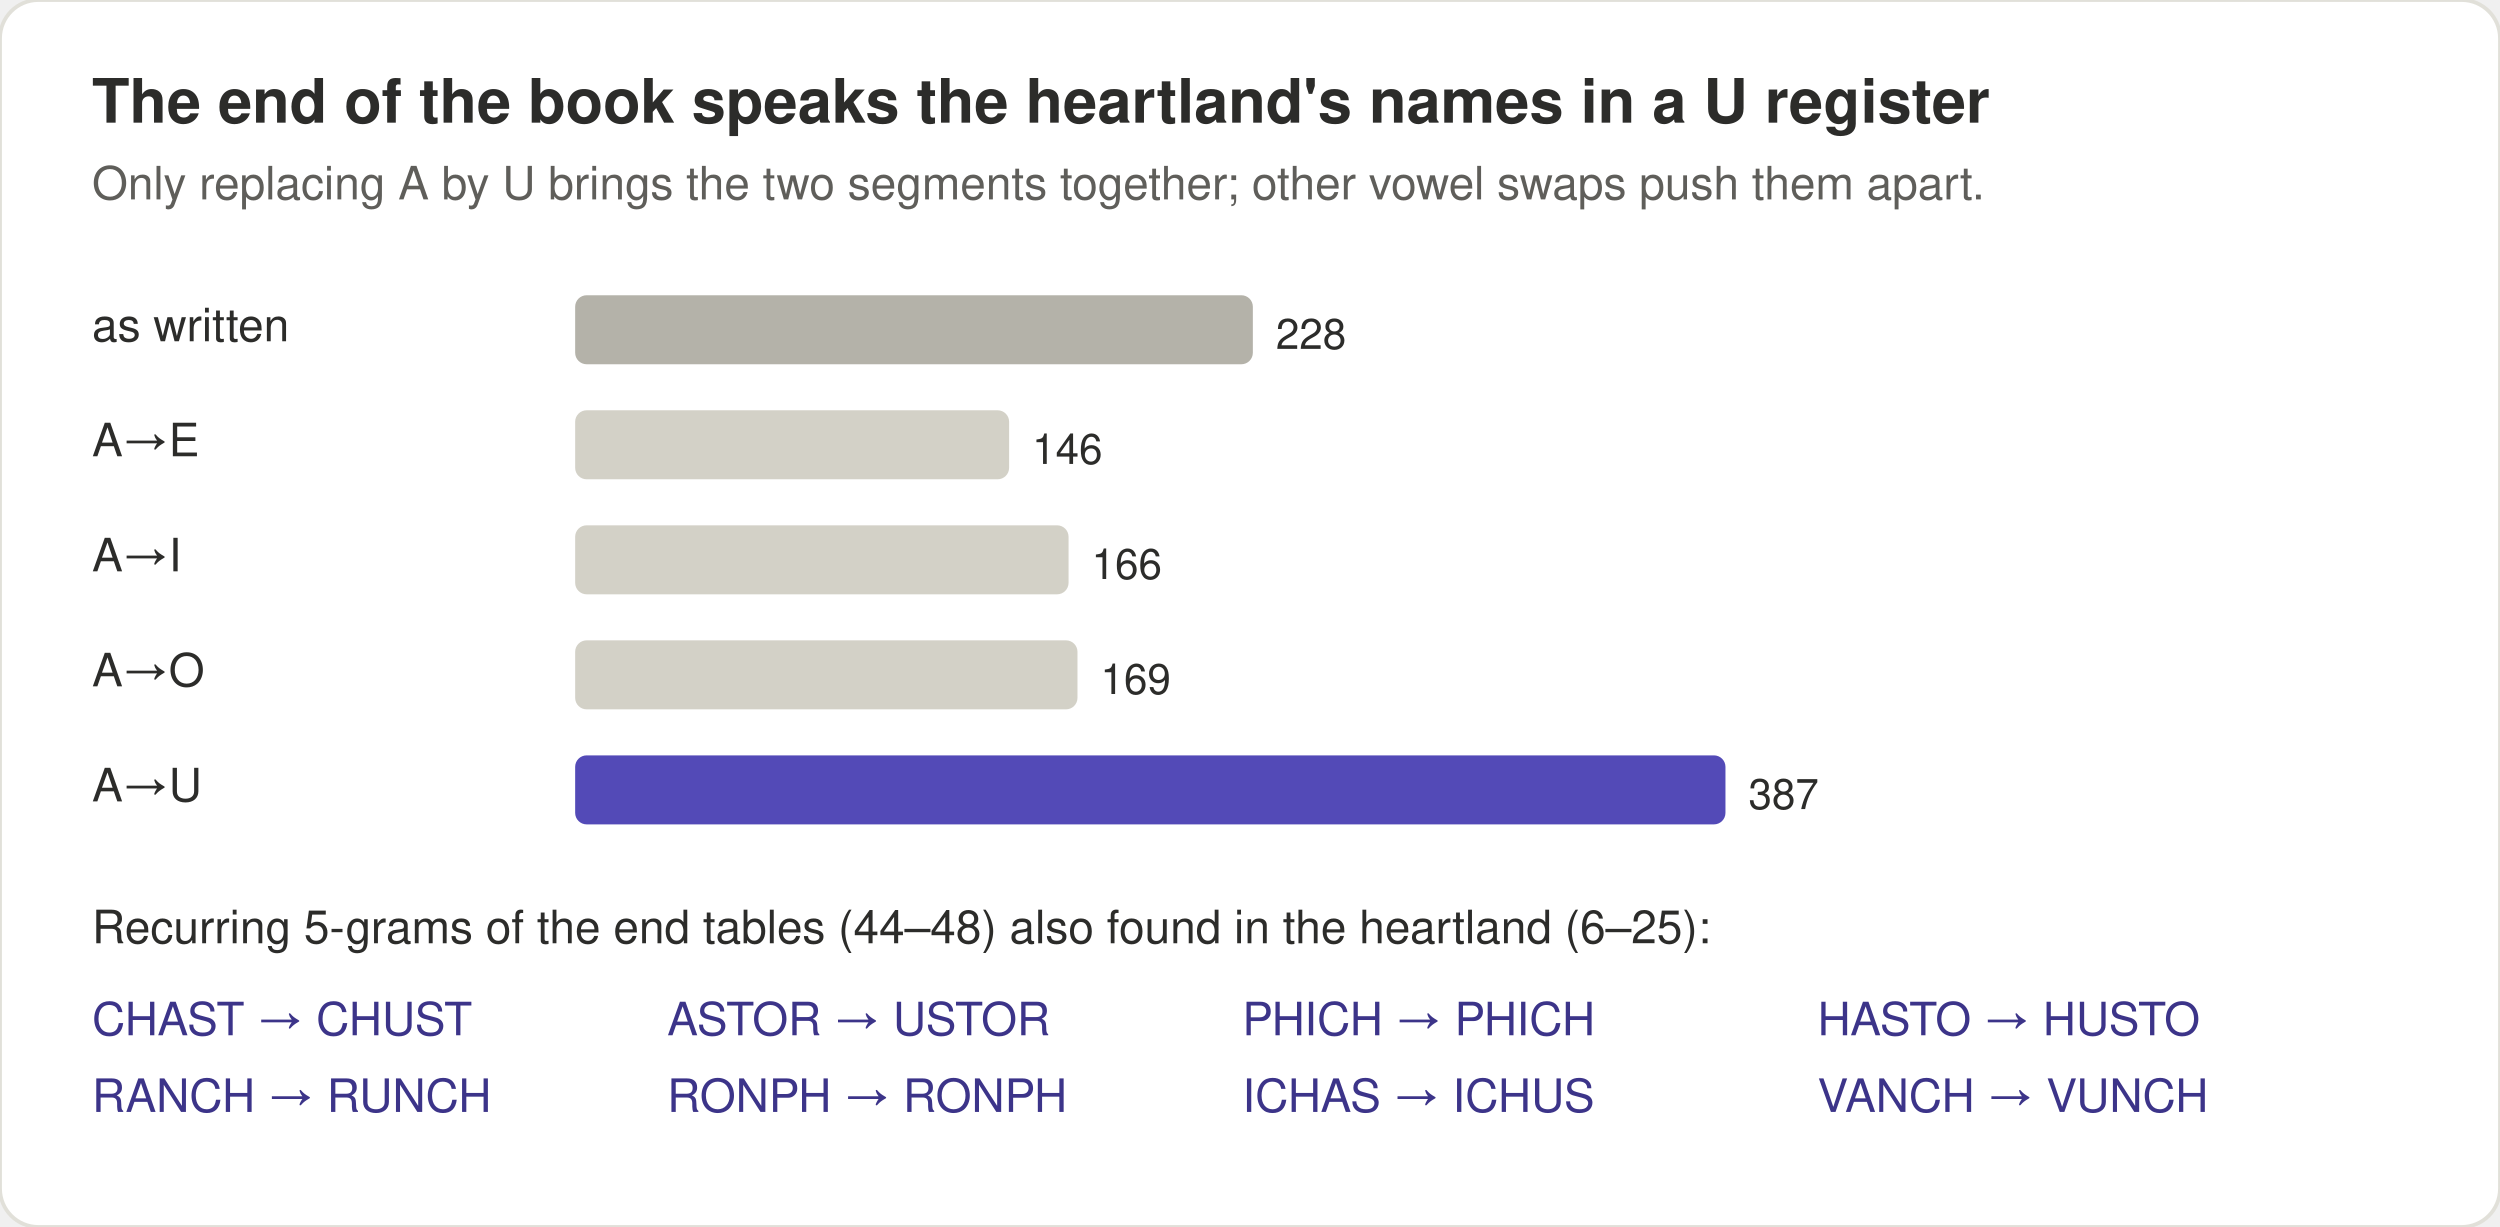
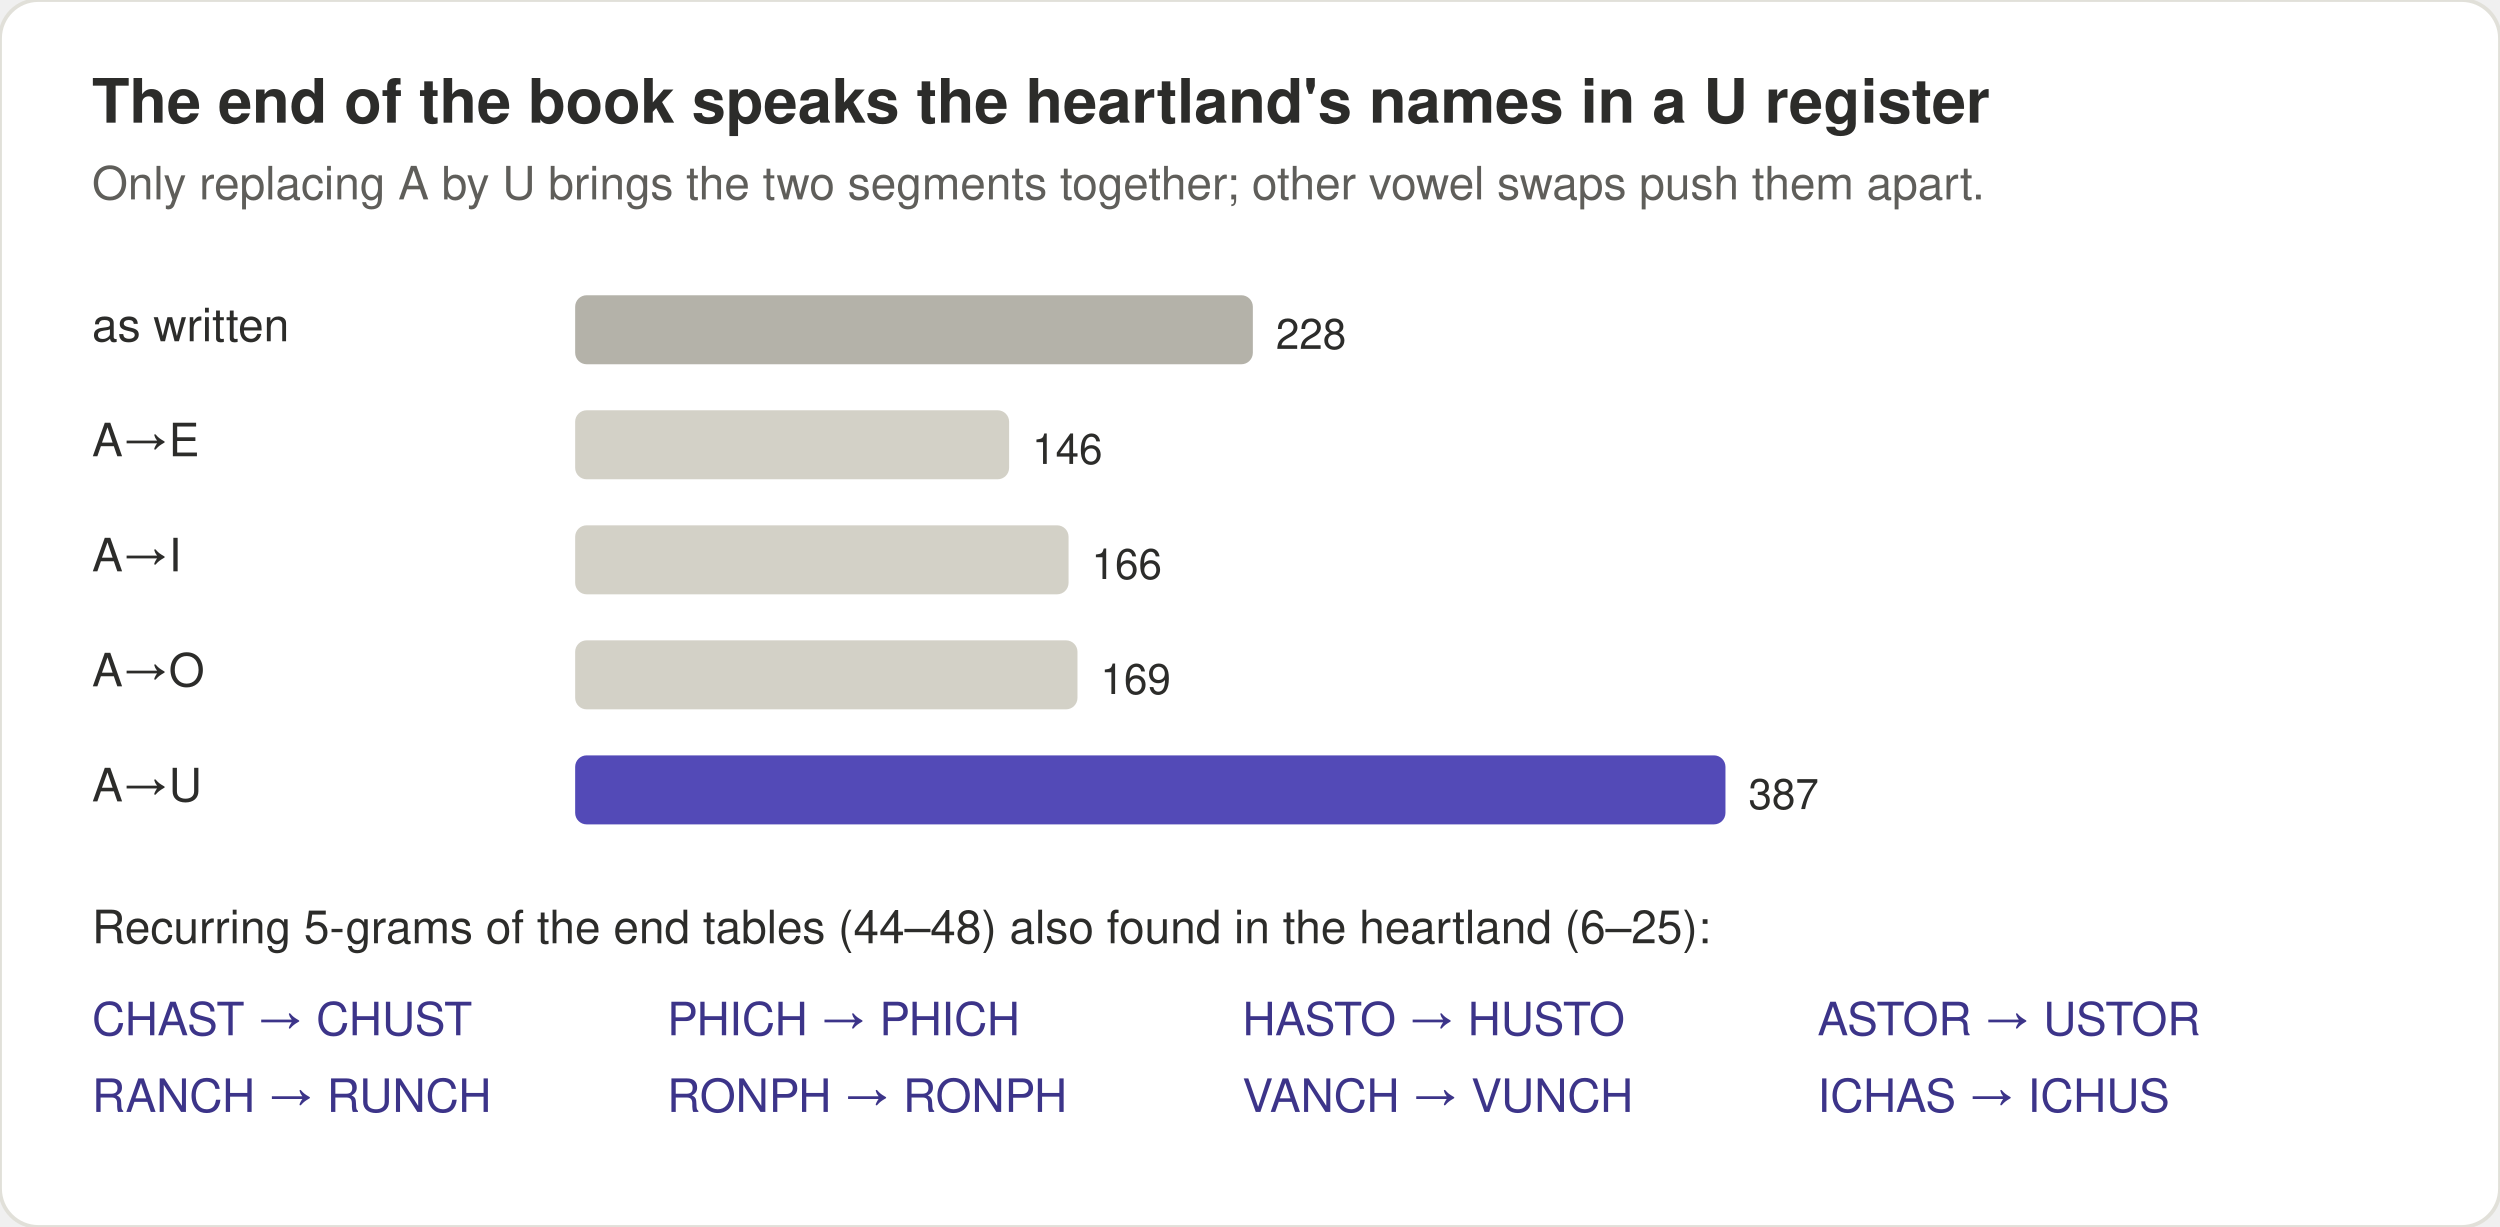
<svg xmlns="http://www.w3.org/2000/svg" width="652" height="320" viewBox="0 0 652 320" font-family="Segoe UI, Helvetica, Arial, sans-serif" role="img">
  <rect x="0" y="0" width="652" height="320" rx="10" fill="#FFFFFF" stroke="#E1E0D9" />
  <text x="24" y="32" font-size="16" fill="#2C2C2A" text-anchor="start" font-weight="600">The end of the book speaks the heartland's names in a U register</text>
  <text x="24" y="52" font-size="12" fill="#5F5E5A" text-anchor="start" font-weight="400">Only replacing A by U brings the two segments together; other vowel swaps push them apart.</text>
  <text x="24" y="89" font-size="12" fill="#2C2C2A" text-anchor="start" font-weight="400">as written</text>
  <rect x="150" y="77" width="176.744" height="18" rx="3" fill="#B4B2A9" />
  <text x="332.744" y="91" font-size="11" fill="#2C2C2A" text-anchor="start" font-weight="400">228</text>
  <text x="24" y="119" font-size="12" fill="#2C2C2A" text-anchor="start" font-weight="400">A→E</text>
  <rect x="150" y="107" width="113.178" height="18" rx="3" fill="#D3D1C7" />
  <text x="269.178" y="121" font-size="11" fill="#2C2C2A" text-anchor="start" font-weight="400">146</text>
  <text x="24" y="149" font-size="12" fill="#2C2C2A" text-anchor="start" font-weight="400">A→I</text>
  <rect x="150" y="137" width="128.682" height="18" rx="3" fill="#D3D1C7" />
  <text x="284.682" y="151" font-size="11" fill="#2C2C2A" text-anchor="start" font-weight="400">166</text>
  <text x="24" y="179" font-size="12" fill="#2C2C2A" text-anchor="start" font-weight="400">A→O</text>
  <rect x="150" y="167" width="131.008" height="18" rx="3" fill="#D3D1C7" />
  <text x="287.008" y="181" font-size="11" fill="#2C2C2A" text-anchor="start" font-weight="400">169</text>
  <text x="24" y="209" font-size="12" fill="#2C2C2A" text-anchor="start" font-weight="400">A→U</text>
  <rect x="150" y="197" width="300.0" height="18" rx="3" fill="#534AB7" />
  <text x="456.0" y="211" font-size="11" fill="#2C2C2A" text-anchor="start" font-weight="400">387</text>
  <text x="24" y="246" font-size="12" fill="#2C2C2A" text-anchor="start" font-weight="400">Recurring 5-grams of the end tables (44–48) also found in the heartland (6–25):</text>
  <text x="24" y="270" font-size="12" fill="#3C3489" text-anchor="start" font-weight="400">CHAST → CHUST</text>
-   <text x="174" y="270" font-size="12" fill="#3C3489" text-anchor="start" font-weight="400">ASTOR → USTOR</text>
-   <text x="324" y="270" font-size="12" fill="#3C3489" text-anchor="start" font-weight="400">PHICH → PHICH</text>
-   <text x="474" y="270" font-size="12" fill="#3C3489" text-anchor="start" font-weight="400">HASTO → HUSTO</text>
+   <text x="174" y="270" font-size="12" fill="#3C3489" text-anchor="start" font-weight="400">PHICH → PHICH</text>
+   <text x="324" y="270" font-size="12" fill="#3C3489" text-anchor="start" font-weight="400">HASTO → HUSTO</text>
+   <text x="474" y="270" font-size="12" fill="#3C3489" text-anchor="start" font-weight="400">ASTOR → USTOR</text>
  <text x="24" y="290" font-size="12" fill="#3C3489" text-anchor="start" font-weight="400">RANCH → RUNCH</text>
  <text x="174" y="290" font-size="12" fill="#3C3489" text-anchor="start" font-weight="400">RONPH → RONPH</text>
-   <text x="324" y="290" font-size="12" fill="#3C3489" text-anchor="start" font-weight="400">ICHAS → ICHUS</text>
-   <text x="474" y="290" font-size="12" fill="#3C3489" text-anchor="start" font-weight="400">VANCH → VUNCH</text>
+   <text x="324" y="290" font-size="12" fill="#3C3489" text-anchor="start" font-weight="400">VANCH → VUNCH</text>
+   <text x="474" y="290" font-size="12" fill="#3C3489" text-anchor="start" font-weight="400">ICHAS → ICHUS</text>
</svg>
